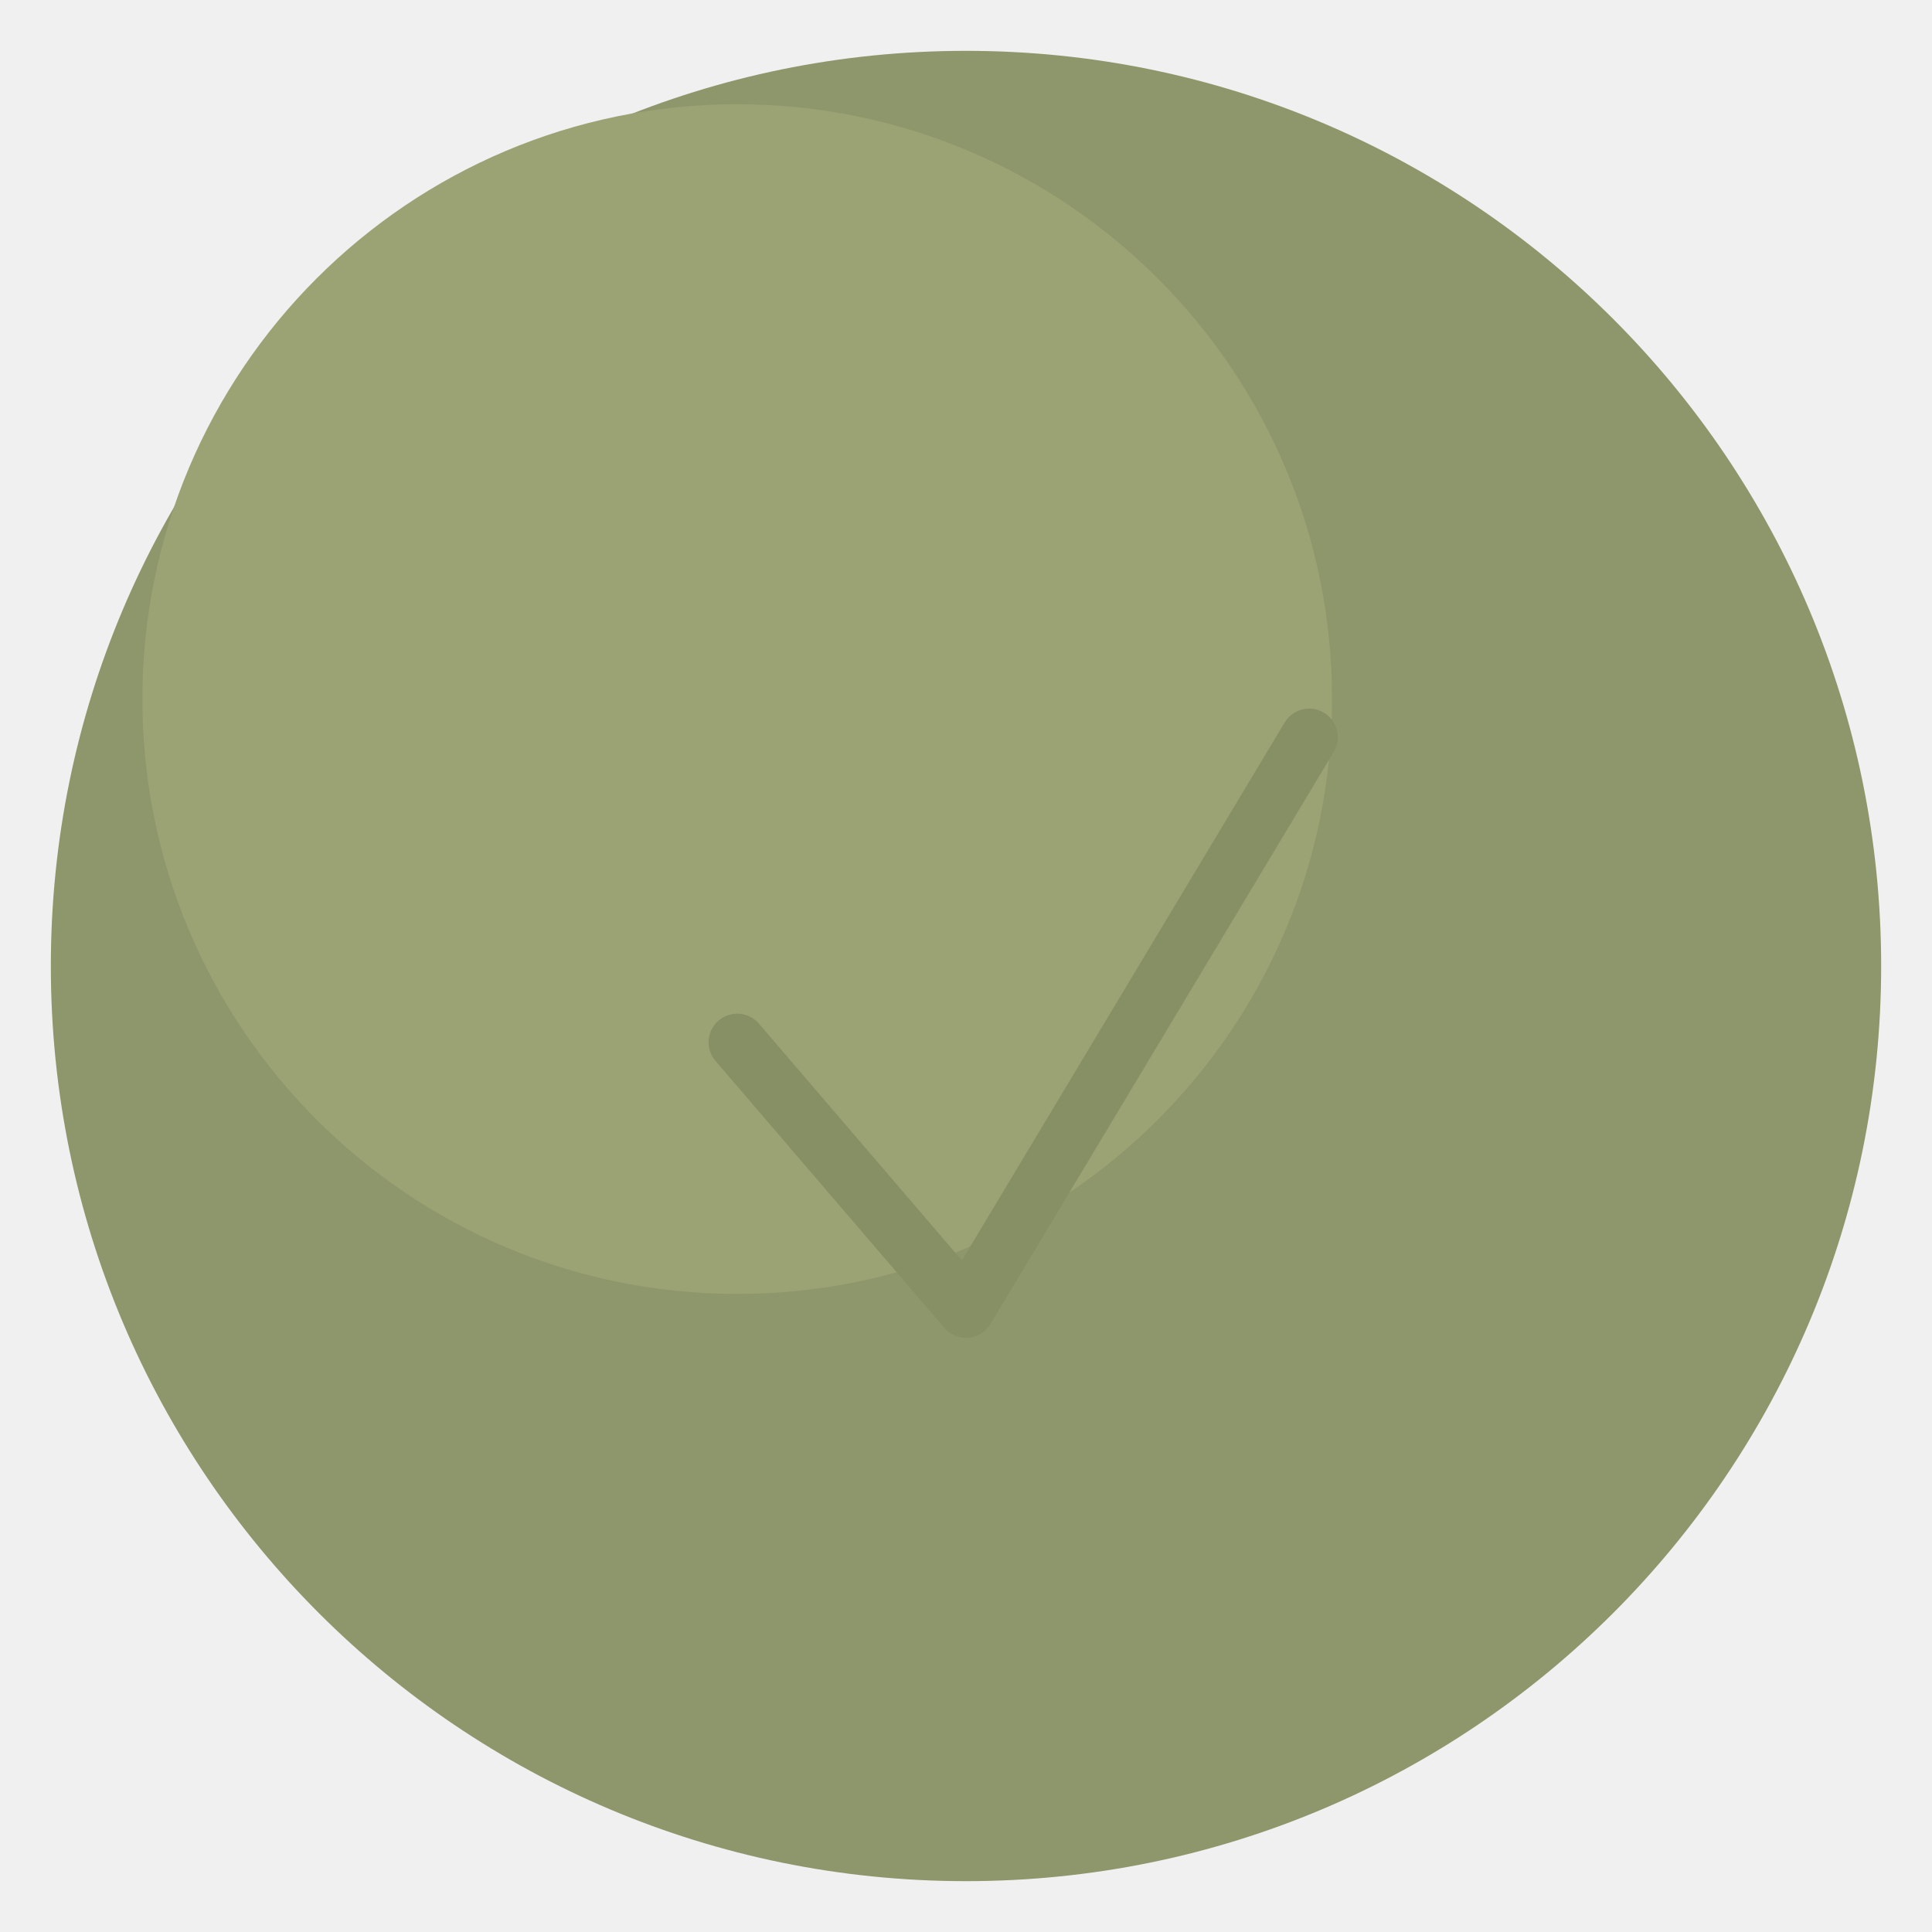
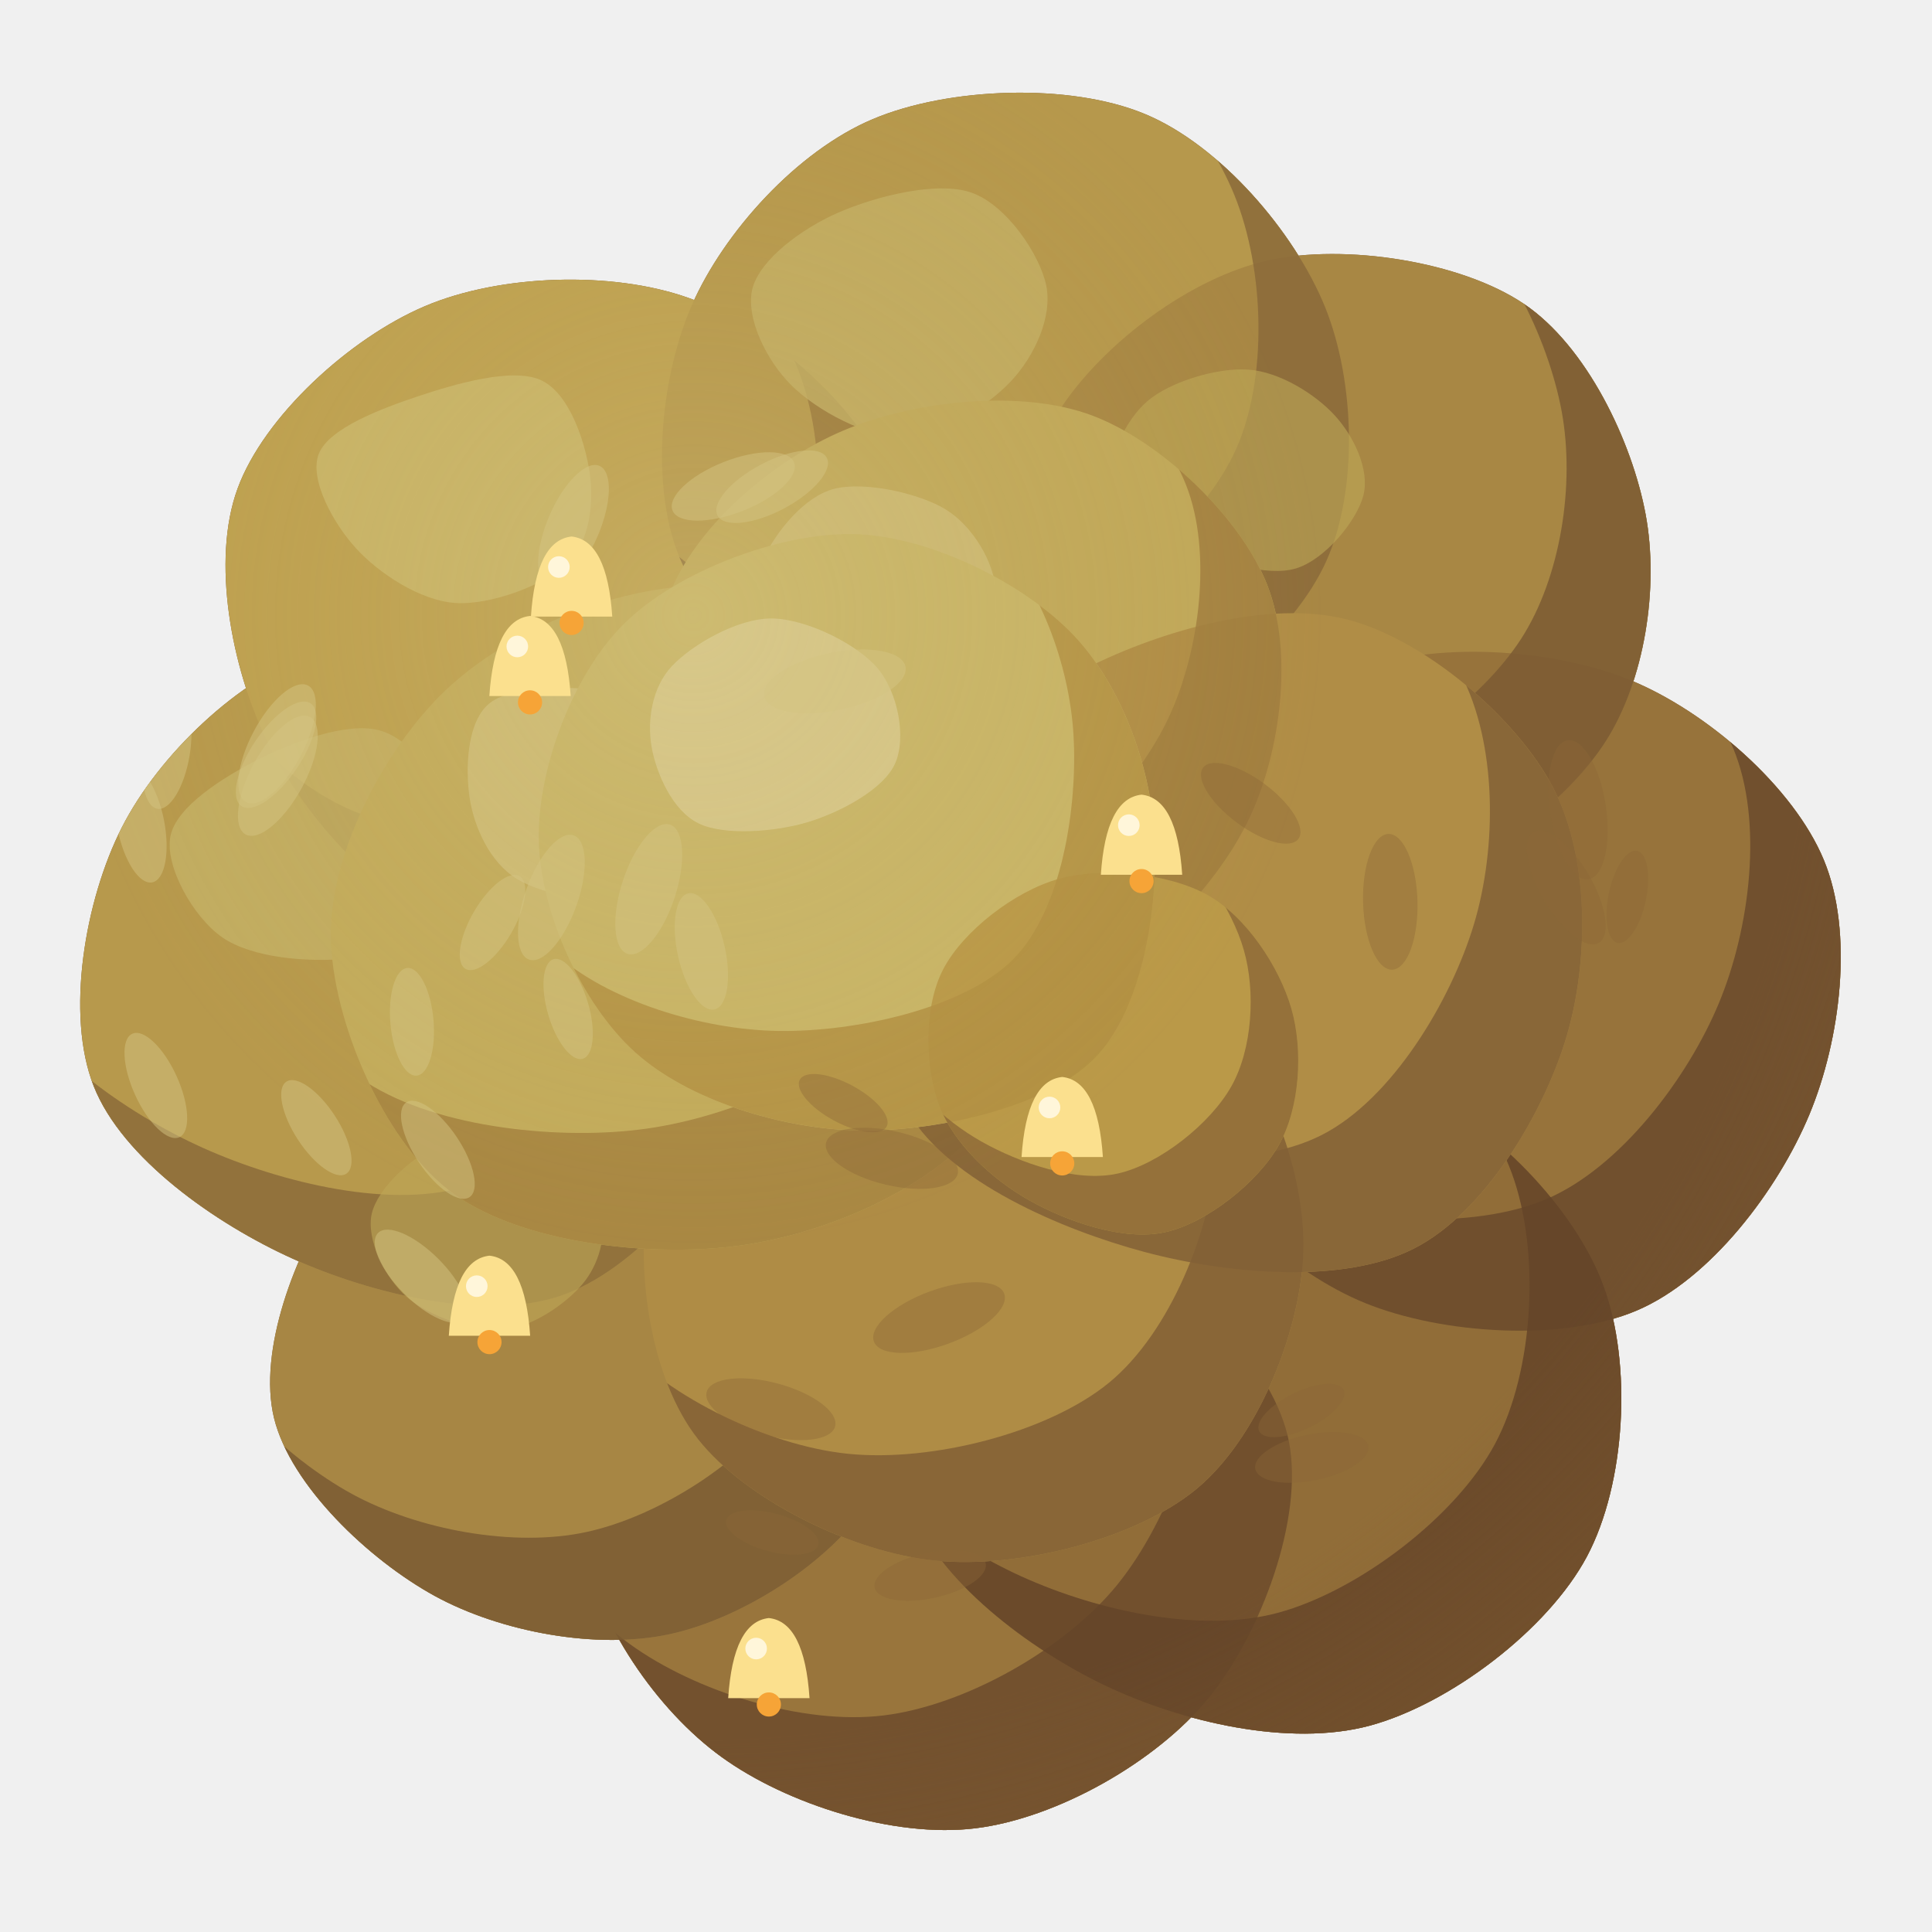
<svg xmlns="http://www.w3.org/2000/svg" width="152" height="152" viewBox="0 0 152 152">
-   <circle cx="76" cy="76" r="72" fill="#8E966B" />
-   <circle cx="58" cy="55" r="46.8" fill="#9BA274" />
-   <path d="M58 82l18 21 27-45" fill="none" stroke="#879064" stroke-width="4.5" stroke-linecap="round" stroke-linejoin="round" />
+   <defs>
+     <clipPath id="objbellgrovetreer72-c1">
+       <path d="M88.1 97.41C93.64 101.34 100.24 107.4 101.41 113.43C102.58 119.45 99.23 128.48 95.12 133.55C91.01 138.62 83.13 143.06 76.74 143.84C70.35 144.63 61.92 141.96 56.78 138.24C51.63 134.53 46.97 127.62 45.85 121.52C44.73 115.43 46.33 106.97 50.05 101.69C53.78 96.41 61.86 90.54 68.2 89.82C74.54 89.11 82.57 93.48 88.1 97.41Z" />
+       <path d="M60.27 84.27C65.39 87.08 70.38 94.09 71.74 99.74C73.09 105.39 71.57 113.37 68.39 118.17C65.22 122.98 58.37 127.34 52.68 128.57C46.98 129.81 39.4 128.4 34.22 125.57C29.03 122.73 22.86 116.87 21.56 111.57C20.27 106.27 23.22 98.57 26.45 93.79C29.69 89.01 35.36 84.49 40.99 82.91C46.63 81.32 55.15 81.47 60.27 84.27Z" />
+       <path d="M45.26 53.02C51.27 55.57 58.54 60.99 60.79 66.65C63.03 72.31 61.52 81.07 58.73 86.96C55.94 92.84 50.01 99.95 44.07 101.96C38.12 103.97 29.18 101.79 23.06 99.04C16.95 96.29 9.62 91.13 7.38 85.47C5.13 79.82 6.69 70.8 9.58 65.11C12.47 59.42 18.77 53.36 24.72 51.34C30.66 49.33 39.25 50.47 45.26 53.02Z" />
+       <path d="M33.45 24.08C39.35 21.58 48.12 21.3 54.12 23.42C60.13 25.54 66.82 31.27 69.46 36.81C72.09 42.35 72.09 50.73 69.94 56.66C67.79 62.59 62.37 69.71 56.56 72.38C50.76 75.04 41.06 75.02 35.13 72.65C29.2 70.29 23.7 63.9 20.96 58.2C18.22 52.5 16.61 44.12 18.69 38.44C20.77 32.75 27.54 26.58 33.45 24.08Z" />
+       <path d="M104.24 24.13C106.62 30 106.86 38.57 104.35 44.14C101.84 49.72 95.09 55.35 89.18 57.58C83.26 59.8 74.78 59.76 68.84 57.5C62.9 55.24 55.93 49.6 53.53 44.02C51.13 38.43 51.91 29.79 54.43 24.01C56.96 18.24 62.73 11.87 68.67 9.37C74.61 6.86 84.15 6.5 90.08 8.97C96.01 11.43 101.86 18.27 104.24 24.13Z" />
+       <path d="M83.54 31.99C86.95 26.91 93.69 21.84 99.75 20.49C105.8 19.14 114.92 20.56 119.87 23.89C124.83 27.22 128.4 34.72 129.47 40.47C130.54 46.22 129.4 53.56 126.29 58.38C123.18 63.2 116.53 68.17 110.81 69.36C105.09 70.56 97.22 68.62 91.97 65.55C86.71 62.48 80.68 56.53 79.28 50.94C77.87 45.34 80.13 37.06 83.54 31.99Z" />
+       <path d="M91.39 67.86C93.76 61.92 100.46 55.2 106.59 52.8C112.72 50.41 122 50.99 128.15 53.46C134.3 55.94 141.13 61.95 143.49 67.66C145.86 73.36 144.81 81.78 142.35 87.69C139.89 93.6 134.58 100.64 128.76 103.11C122.94 105.58 113.49 104.98 107.43 102.53C101.37 100.07 95.08 94.18 92.4 88.4C89.73 82.62 89.03 73.79 91.39 67.86Z" />
+       <path d="M107.75 135.77C101.44 137.46 92.99 135.48 86.99 132.63C80.98 129.77 73.74 124.32 71.72 118.64C69.71 112.95 71.85 104.14 74.9 98.53C77.96 92.91 83.99 87.09 90.07 84.96C96.15 82.82 105.37 82.99 111.39 85.7C117.4 88.4 123.92 95.05 126.16 101.18C128.41 107.3 127.92 116.69 124.85 122.46C121.78 128.22 114.06 134.07 107.75 135.77Z" />
+       <path d="M33.47 49.33C38.33 41.05 48.23 33.14 57.33 29.57C66.43 26 78.86 25.29 88.07 27.93C97.27 30.57 106.53 37.97 112.55 45.43C118.58 52.89 123.28 63.2 124.22 72.71C125.15 82.21 123.06 94.07 118.18 102.45C113.29 110.83 103.96 119.37 94.91 123.01C85.86 126.65 73.05 127.08 63.88 124.28C54.71 121.48 45.82 113.72 39.87 106.22C33.92 98.71 29.26 88.75 28.2 79.27C27.13 69.78 28.62 57.61 33.47 49.33Z" />
+     </clipPath>
+     <mask id="objbellgrovetreer72-m2" maskUnits="userSpaceOnUse" x="0" y="0" width="152" height="152">
+       <rect width="152" height="152" fill="#fff" />
+       <path d="M88.1 97.41C93.64 101.34 100.24 107.4 101.41 113.43C102.58 119.45 99.23 128.48 95.12 133.55C91.01 138.62 83.13 143.06 76.74 143.84C70.35 144.63 61.92 141.96 56.78 138.24C51.63 134.53 46.97 127.62 45.85 121.52C44.73 115.43 46.33 106.97 50.05 101.69C53.78 96.41 61.86 90.54 68.2 89.82C74.54 89.11 82.57 93.48 88.1 97.41Z" transform="translate(-7.21 -8.88)" fill="#000" />
+     </mask>
+     <mask id="objbellgrovetreer72-m3" maskUnits="userSpaceOnUse" x="0" y="0" width="152" height="152">
+       <rect width="152" height="152" fill="#fff" />
+       <path d="M60.27 84.27C65.39 87.08 70.38 94.09 71.74 99.74C73.09 105.39 71.57 113.37 68.39 118.17C65.22 122.98 58.37 127.34 52.68 128.57C46.98 129.81 39.4 128.4 34.22 125.57C29.03 122.73 22.86 116.87 21.56 111.57C20.27 106.27 23.22 98.57 26.45 93.79C29.69 89.01 35.36 84.49 40.99 82.91C46.63 81.32 55.15 81.47 60.27 84.27Z" transform="translate(-6.54 -8.04)" fill="#000" />
+     </mask>
+     <mask id="objbellgrovetreer72-m4" maskUnits="userSpaceOnUse" x="0" y="0" width="152" height="152">
+       <rect width="152" height="152" fill="#fff" />
+       <path d="M45.26 53.02C51.27 55.57 58.54 60.99 60.79 66.65C63.03 72.31 61.52 81.07 58.73 86.96C55.94 92.84 50.01 99.95 44.07 101.96C38.12 103.97 29.18 101.79 23.06 99.04C16.95 96.29 9.62 91.13 7.38 85.47C5.13 79.82 6.69 70.8 9.58 65.11C12.47 59.42 18.77 53.36 24.72 51.34C30.66 49.33 39.25 50.47 45.26 53.02Z" transform="translate(-7.09 -8.73)" fill="#000" />
+     </mask>
+     <mask id="objbellgrovetreer72-m5" maskUnits="userSpaceOnUse" x="0" y="0" width="152" height="152">
+       <rect width="152" height="152" fill="#fff" />
+       <path d="M33.45 24.08C39.35 21.58 48.12 21.3 54.12 23.42C60.13 25.54 66.82 31.27 69.46 36.81C72.09 42.35 72.09 50.73 69.94 56.66C67.79 62.59 62.37 69.71 56.56 72.38C50.76 75.04 41.06 75.02 35.13 72.65C29.2 70.29 23.7 63.9 20.96 58.2C18.22 52.5 16.61 44.12 18.69 38.44C20.77 32.75 27.54 26.58 33.45 24.08Z" transform="translate(-7.12 -8.76)" fill="#000" />
+     </mask>
+     <mask id="objbellgrovetreer72-m6" maskUnits="userSpaceOnUse" x="0" y="0" width="152" height="152">
+       <rect width="152" height="152" fill="#fff" />
+       <path d="M104.24 24.13C106.62 30 106.86 38.57 104.35 44.14C101.84 49.72 95.09 55.35 89.18 57.58C83.26 59.8 74.78 59.76 68.84 57.5C62.9 55.24 55.93 49.6 53.53 44.02C51.13 38.43 51.91 29.79 54.43 24.01C56.96 18.24 62.73 11.87 68.67 9.37C74.61 6.86 84.15 6.5 90.08 8.97C96.01 11.43 101.86 18.27 104.24 24.13Z" transform="translate(-7.12 -8.77)" fill="#000" />
+     </mask>
+     <mask id="objbellgrovetreer72-m7" maskUnits="userSpaceOnUse" x="0" y="0" width="152" height="152">
+       <rect width="152" height="152" fill="#fff" />
+       <path d="M83.54 31.99C86.95 26.91 93.69 21.84 99.75 20.49C105.8 19.14 114.92 20.56 119.87 23.89C124.83 27.22 128.4 34.72 129.47 40.47C130.54 46.22 129.4 53.56 126.29 58.38C123.18 63.2 116.53 68.17 110.81 69.36C105.09 70.56 97.22 68.62 91.97 65.55C86.71 62.48 80.68 56.53 79.28 50.94C77.87 45.34 80.13 37.06 83.54 31.99Z" transform="translate(-6.61 -8.13)" fill="#000" />
+     </mask>
+     <mask id="objbellgrovetreer72-m8" maskUnits="userSpaceOnUse" x="0" y="0" width="152" height="152">
+       <rect width="152" height="152" fill="#fff" />
+       <path d="M91.39 67.86C93.76 61.92 100.46 55.2 106.59 52.8C112.72 50.41 122 50.99 128.15 53.46C134.3 55.94 141.13 61.95 143.49 67.66C145.86 73.36 144.81 81.78 142.35 87.69C139.89 93.6 134.58 100.64 128.76 103.11C122.94 105.58 113.49 104.98 107.43 102.53C101.37 100.07 95.08 94.18 92.4 88.4C89.73 82.62 89.03 73.79 91.39 67.86Z" transform="translate(-7.12 -8.76)" fill="#000" />
+     </mask>
+     <mask id="objbellgrovetreer72-m9" maskUnits="userSpaceOnUse" x="0" y="0" width="152" height="152">
+       <rect width="152" height="152" fill="#fff" />
+       <path d="M107.75 135.77C101.44 137.46 92.99 135.48 86.99 132.63C80.98 129.77 73.74 124.32 71.72 118.64C69.71 112.95 71.85 104.14 74.9 98.53C77.96 92.91 83.99 87.09 90.07 84.96C96.15 82.82 105.37 82.99 111.39 85.7C117.4 88.4 123.92 95.05 126.16 101.18C128.41 107.3 127.92 116.69 124.85 122.46C121.78 128.22 114.06 134.07 107.75 135.77Z" transform="translate(-7.22 -8.88)" fill="#000" />
+     </mask>
+     <mask id="objbellgrovetreer72-m10" maskUnits="userSpaceOnUse" x="0" y="0" width="152" height="152">
+       <rect width="152" height="152" fill="#fff" />
+       <path d="M102.52 99C102.17 105.02 98.92 113.2 94.1 117.17C89.28 121.13 80.11 123.44 73.58 122.78C67.05 122.13 58.7 118 54.93 113.24C51.16 108.48 50.02 100.04 50.95 94.22C51.88 88.4 55.86 81.82 60.48 78.33C65.1 74.84 72.71 72.86 78.65 73.31C84.6 73.75 92.19 76.74 96.17 81.02C100.15 85.3 102.86 92.97 102.52 99Z" transform="translate(-6.83 -8.4)" fill="#000" />
+     </mask>
+     <mask id="objbellgrovetreer72-m11" maskUnits="userSpaceOnUse" x="0" y="0" width="152" height="152">
+       <rect width="152" height="152" fill="#fff" />
+       <path d="M53.42 46.17C60.05 45.56 69.31 47.12 74.38 51.11C79.45 55.09 83.52 63.7 83.85 70.09C84.18 76.49 80.84 84.81 76.37 89.49C71.91 94.16 63.92 97.45 57.06 98.13C50.21 98.82 40.43 97.65 35.25 93.59C30.08 89.53 26.14 80.23 26.03 73.76C25.92 67.29 30.03 59.36 34.59 54.76C39.16 50.16 46.78 46.78 53.42 46.17Z" transform="translate(-7.46 -9.18)" fill="#000" />
+     </mask>
+     <mask id="objbellgrovetreer72-m12" maskUnits="userSpaceOnUse" x="0" y="0" width="152" height="152">
+       <rect width="152" height="152" fill="#fff" />
+       <path d="M98.33 64.29C95.88 69.51 90.35 75.42 85.04 77.28C79.73 79.15 71.9 77.72 66.45 75.49C60.99 73.25 54.54 68.82 52.32 63.86C50.1 58.91 50.69 50.78 53.11 45.75C55.52 40.72 61.35 35.85 66.82 33.68C72.28 31.5 80.42 30.63 85.9 32.68C91.38 34.73 97.62 40.73 99.69 46C101.77 51.27 100.77 59.08 98.33 64.29Z" transform="translate(-6.38 -7.85)" fill="#000" />
+     </mask>
+     <mask id="objbellgrovetreer72-m13" maskUnits="userSpaceOnUse" x="0" y="0" width="152" height="152">
+       <rect width="152" height="152" fill="#fff" />
+       <path d="M122.18 61.95C125.05 67.43 125.04 75.6 123.22 81.65C121.4 87.69 116.77 95.42 111.24 98.23C105.71 101.04 96.67 100.27 90.05 98.5C83.43 96.73 74.75 92.96 71.52 87.61C68.28 82.27 68.27 72.28 70.61 66.43C72.95 60.58 79.68 55.46 85.58 52.51C91.48 49.56 99.9 47.17 106 48.74C112.1 50.31 119.31 56.46 122.18 61.95Z" transform="translate(-7.26 -8.93)" fill="#000" />
+     </mask>
+     <mask id="objbellgrovetreer72-m14" maskUnits="userSpaceOnUse" x="0" y="0" width="152" height="152">
+       <rect width="152" height="152" fill="#fff" />
+       <path d="M67.11 42.02C72.94 42.13 80.2 45.7 84.15 49.65C88.1 53.59 90.5 60.08 90.82 65.7C91.14 71.31 89.92 79.45 86.05 83.32C82.18 87.19 73.62 89.03 67.6 88.94C61.59 88.85 54.16 86.58 49.96 82.78C45.76 78.99 42.52 71.79 42.39 66.16C42.26 60.53 45.06 53.01 49.18 48.99C53.29 44.97 61.28 41.91 67.11 42.02Z" transform="translate(-6.36 -7.83)" fill="#000" />
+     </mask>
+     <mask id="objbellgrovetreer72-m15" maskUnits="userSpaceOnUse" x="0" y="0" width="152" height="152">
+       <rect width="152" height="152" fill="#fff" />
+       <path d="M100.61 90.09C98.96 93.02 94.94 96.22 91.67 96.94C88.4 97.67 83.94 96.1 80.97 94.43C78.01 92.76 75 89.96 73.88 86.92C72.75 83.88 72.66 79.17 74.23 76.21C75.8 73.24 79.82 70.12 83.28 69.15C86.73 68.19 91.93 68.7 94.98 70.4C98.04 72.1 100.66 76.08 101.6 79.36C102.54 82.64 102.27 87.16 100.61 90.09Z" transform="translate(-3.74 -4.61)" fill="#000" />
+     </mask>
+     <radialGradient id="objbellgrovetreer72-r16" cx="0.36" cy="0.32" fx="0.36" fy="0.32" r="0.72">
+       <stop offset="0" stop-color="#D6C584" stop-opacity="0.32" />
+       <stop offset="0.45" stop-color="#BC9C4C" stop-opacity="0" />
+       <stop offset="0.8" stop-color="#805C32" stop-opacity="0" />
+       <stop offset="1" stop-color="#805C32" stop-opacity="0.45" />
+     </radialGradient>
+   </defs>
+   <path d="M88.1 97.41C93.64 101.34 100.24 107.4 101.41 113.43C102.58 119.45 99.23 128.48 95.12 133.55C91.01 138.62 83.13 143.06 76.74 143.84C70.35 144.63 61.92 141.96 56.78 138.24C51.63 134.53 46.97 127.62 45.85 121.52C44.73 115.43 46.33 106.97 50.05 101.69C53.78 96.41 61.86 90.54 68.2 89.82C74.54 89.11 82.57 93.48 88.1 97.41Z" fill="#805C32" />
+   <path d="M60.27 84.27C65.39 87.08 70.38 94.09 71.74 99.74C73.09 105.39 71.57 113.37 68.39 118.17C65.22 122.98 58.37 127.34 52.68 128.57C46.98 129.81 39.4 128.4 34.22 125.57C29.03 122.73 22.86 116.87 21.56 111.57C20.27 106.27 23.22 98.57 26.45 93.79C29.69 89.01 35.36 84.49 40.99 82.91C46.63 81.32 55.15 81.47 60.27 84.27Z" fill="#805C32" />
+   <path d="M45.26 53.02C51.27 55.57 58.54 60.99 60.79 66.65C63.03 72.31 61.52 81.07 58.73 86.96C55.94 92.84 50.01 99.95 44.07 101.96C38.12 103.97 29.18 101.79 23.06 99.04C16.95 96.29 9.62 91.13 7.38 85.47C5.13 79.82 6.69 70.8 9.58 65.11C12.47 59.42 18.77 53.36 24.72 51.34C30.66 49.33 39.25 50.47 45.26 53.02Z" fill="#805C32" />
+   <path d="M33.45 24.08C39.35 21.58 48.12 21.3 54.12 23.42C60.13 25.54 66.82 31.27 69.46 36.81C72.09 42.35 72.09 50.73 69.94 56.66C67.79 62.59 62.37 69.71 56.56 72.38C50.76 75.04 41.06 75.02 35.13 72.65C29.2 70.29 23.7 63.9 20.96 58.2C18.22 52.5 16.61 44.12 18.69 38.44C20.77 32.75 27.54 26.58 33.45 24.08Z" fill="#805C32" />
+   <path d="M104.24 24.13C106.62 30 106.86 38.57 104.35 44.14C101.84 49.72 95.09 55.35 89.18 57.58C83.26 59.8 74.78 59.76 68.84 57.5C62.9 55.24 55.93 49.6 53.53 44.02C51.13 38.43 51.91 29.79 54.43 24.01C56.96 18.24 62.73 11.87 68.67 9.37C74.61 6.86 84.15 6.5 90.08 8.97C96.01 11.43 101.86 18.27 104.24 24.13Z" fill="#805C32" />
+   <path d="M83.54 31.99C86.95 26.91 93.69 21.84 99.75 20.49C105.8 19.14 114.92 20.56 119.87 23.89C124.83 27.22 128.4 34.72 129.47 40.47C130.54 46.22 129.4 53.56 126.29 58.38C123.18 63.2 116.53 68.17 110.81 69.36C105.09 70.56 97.22 68.62 91.97 65.55C86.71 62.48 80.68 56.53 79.28 50.94C77.87 45.34 80.13 37.06 83.54 31.99Z" fill="#805C32" />
+   <path d="M91.39 67.86C93.76 61.92 100.46 55.2 106.59 52.8C112.72 50.41 122 50.99 128.15 53.46C134.3 55.94 141.13 61.95 143.49 67.66C145.86 73.36 144.81 81.78 142.35 87.69C139.89 93.6 134.58 100.64 128.76 103.11C122.94 105.58 113.49 104.98 107.43 102.53C101.37 100.07 95.08 94.18 92.4 88.4C89.73 82.62 89.03 73.79 91.39 67.86Z" fill="#805C32" />
+   <path d="M107.75 135.77C101.44 137.46 92.99 135.48 86.99 132.63C80.98 129.77 73.74 124.32 71.72 118.64C69.71 112.95 71.85 104.14 74.9 98.53C77.96 92.91 83.99 87.09 90.07 84.96C96.15 82.82 105.37 82.99 111.39 85.7C117.4 88.4 123.92 95.05 126.16 101.18C128.41 107.3 127.92 116.69 124.85 122.46C121.78 128.22 114.06 134.07 107.75 135.77Z" fill="#805C32" />
+   <path d="M33.47 49.33C38.33 41.05 48.23 33.14 57.33 29.57C66.43 26 78.86 25.29 88.07 27.93C97.27 30.57 106.53 37.97 112.55 45.43C118.58 52.89 123.28 63.2 124.22 72.71C125.15 82.21 123.06 94.07 118.18 102.45C113.29 110.83 103.96 119.37 94.91 123.01C85.86 126.65 73.05 127.08 63.88 124.28C54.71 121.48 45.82 113.72 39.87 106.22C33.92 98.71 29.26 88.75 28.2 79.27C27.13 69.78 28.62 57.61 33.47 49.33Z" fill="#805C32" />
+   <path d="M88.1 97.41C93.64 101.34 100.24 107.4 101.41 113.43C102.58 119.45 99.23 128.48 95.12 133.55C91.01 138.62 83.13 143.06 76.74 143.84C70.35 144.63 61.92 141.96 56.78 138.24C51.63 134.53 46.97 127.62 45.85 121.52C44.73 115.43 46.33 106.97 50.05 101.69C53.78 96.41 61.86 90.54 68.2 89.82C74.54 89.11 82.57 93.48 88.1 97.41Z" fill="#99753C" />
+   <path d="M60.27 84.27C65.39 87.08 70.38 94.09 71.74 99.74C73.09 105.39 71.57 113.37 68.39 118.17C65.22 122.98 58.37 127.34 52.68 128.57C46.98 129.81 39.4 128.4 34.22 125.57C29.03 122.73 22.86 116.87 21.56 111.57C20.27 106.27 23.22 98.57 26.45 93.79C29.69 89.01 35.36 84.49 40.99 82.91C46.63 81.32 55.15 81.47 60.27 84.27Z" fill="#A78644" />
+   <path d="M45.26 53.02C51.27 55.57 58.54 60.99 60.79 66.65C63.03 72.31 61.52 81.07 58.73 86.96C55.94 92.84 50.01 99.95 44.07 101.96C38.12 103.97 29.18 101.79 23.06 99.04C16.95 96.29 9.62 91.13 7.38 85.47C5.13 79.82 6.69 70.8 9.58 65.11C12.47 59.42 18.77 53.36 24.72 51.34C30.66 49.33 39.25 50.47 45.26 53.02Z" fill="#B7994C" />
+   <path d="M33.45 24.08C39.35 21.58 48.12 21.3 54.12 23.42C60.13 25.54 66.82 31.27 69.46 36.81C72.09 42.35 72.09 50.73 69.94 56.66C67.79 62.59 62.37 69.71 56.56 72.38C50.76 75.04 41.06 75.02 35.13 72.65C29.2 70.29 23.7 63.9 20.96 58.2C18.22 52.5 16.61 44.12 18.69 38.44C20.77 32.75 27.54 26.58 33.45 24.08Z" fill="#BEA150" />
+   <path d="M104.24 24.13C106.62 30 106.86 38.57 104.35 44.14C101.84 49.72 95.09 55.35 89.18 57.58C83.26 59.8 74.78 59.76 68.84 57.5C62.9 55.24 55.93 49.6 53.53 44.02C51.13 38.43 51.91 29.79 54.43 24.01C56.96 18.24 62.73 11.87 68.67 9.37C74.61 6.86 84.15 6.5 90.08 8.97C96.01 11.43 101.86 18.27 104.24 24.13Z" fill="#B6984C" />
+   <path d="M83.54 31.99C86.95 26.91 93.69 21.84 99.75 20.49C105.8 19.14 114.92 20.56 119.87 23.89C124.83 27.22 128.4 34.72 129.47 40.47C130.54 46.22 129.4 53.56 126.29 58.38C123.18 63.2 116.53 68.17 110.81 69.36C105.09 70.56 97.22 68.62 91.97 65.55C86.71 62.48 80.68 56.53 79.28 50.94C77.87 45.34 80.13 37.06 83.54 31.99Z" fill="#A88744" />
+   <path d="M91.39 67.86C93.76 61.92 100.46 55.2 106.59 52.8C112.72 50.41 122 50.99 128.15 53.46C134.3 55.94 141.13 61.95 143.49 67.66C145.86 73.36 144.81 81.78 142.35 87.69C139.89 93.6 134.58 100.64 128.76 103.11C122.94 105.58 113.49 104.98 107.43 102.53C101.37 100.07 95.08 94.18 92.4 88.4C89.73 82.62 89.03 73.79 91.39 67.86Z" fill="#97733B" />
+   <path d="M107.75 135.77C101.44 137.46 92.99 135.48 86.99 132.63C80.98 129.77 73.74 124.32 71.72 118.64C69.71 112.95 71.85 104.14 74.9 98.53C77.96 92.91 83.99 87.09 90.07 84.96C96.15 82.82 105.37 82.99 111.39 85.7C117.4 88.4 123.92 95.05 126.16 101.18C128.41 107.3 127.92 116.69 124.85 122.46C121.78 128.22 114.06 134.07 107.75 135.77Z" fill="#916D38" />
+   <path d="M88.1 97.41C93.64 101.34 100.24 107.4 101.41 113.43C102.58 119.45 99.23 128.48 95.12 133.55C91.01 138.62 83.13 143.06 76.74 143.84C70.35 144.63 61.92 141.96 56.78 138.24C51.63 134.53 46.97 127.62 45.85 121.52C44.73 115.43 46.33 106.97 50.05 101.69C53.78 96.41 61.86 90.54 68.2 89.82C74.54 89.11 82.57 93.48 88.1 97.41Z" fill="#6C4B2C" mask="url(#objbellgrovetreer72-m2)" opacity="0.85" />
+   <path d="M60.27 84.27C65.39 87.08 70.38 94.09 71.74 99.74C73.09 105.39 71.57 113.37 68.39 118.17C65.22 122.98 58.37 127.34 52.68 128.57C46.98 129.81 39.4 128.4 34.22 125.57C29.03 122.73 22.86 116.87 21.56 111.57C20.27 106.27 23.22 98.57 26.45 93.79C29.69 89.01 35.36 84.49 40.99 82.91C46.63 81.32 55.15 81.47 60.27 84.27Z" fill="#7A5A33" mask="url(#objbellgrovetreer72-m3)" opacity="0.85" />
+   <path d="M45.26 53.02C51.27 55.57 58.54 60.99 60.79 66.65C63.03 72.31 61.52 81.07 58.73 86.96C55.94 92.84 50.01 99.95 44.07 101.96C38.12 103.97 29.18 101.79 23.06 99.04C16.95 96.29 9.62 91.13 7.38 85.47C5.13 79.82 6.69 70.8 9.58 65.11C12.47 59.42 18.77 53.36 24.72 51.34C30.66 49.33 39.25 50.47 45.26 53.02Z" fill="#8C6B3A" mask="url(#objbellgrovetreer72-m4)" opacity="0.85" />
+   <path d="M33.45 24.08C39.35 21.58 48.12 21.3 54.12 23.42C60.13 25.54 66.82 31.27 69.46 36.81C72.09 42.35 72.09 50.73 69.94 56.66C67.79 62.59 62.37 69.71 56.56 72.38C50.76 75.04 41.06 75.02 35.13 72.65C29.2 70.29 23.7 63.9 20.96 58.2C18.22 52.5 16.61 44.12 18.69 38.44C20.77 32.75 27.54 26.58 33.45 24.08Z" fill="#97733A" mask="url(#objbellgrovetreer72-m5)" opacity="0.85" />
+   <path d="M104.24 24.13C106.62 30 106.86 38.57 104.35 44.14C101.84 49.72 95.09 55.35 89.18 57.58C83.26 59.8 74.78 59.76 68.84 57.5C62.9 55.24 55.93 49.6 53.53 44.02C51.13 38.43 51.91 29.79 54.43 24.01C56.96 18.24 62.73 11.87 68.67 9.37C74.61 6.86 84.15 6.5 90.08 8.97C96.01 11.43 101.86 18.27 104.24 24.13Z" fill="#8B6A3A" mask="url(#objbellgrovetreer72-m6)" opacity="0.85" />
+   <path d="M83.54 31.99C86.95 26.91 93.69 21.84 99.75 20.49C105.8 19.14 114.92 20.56 119.87 23.89C124.83 27.22 128.4 34.72 129.47 40.47C130.54 46.22 129.4 53.56 126.29 58.38C123.18 63.2 116.53 68.17 110.81 69.36C105.09 70.56 97.22 68.62 91.97 65.55C86.71 62.48 80.68 56.53 79.28 50.94C77.87 45.34 80.13 37.06 83.54 31.99Z" fill="#7B5B33" mask="url(#objbellgrovetreer72-m7)" opacity="0.85" />
+   <path d="M91.39 67.86C93.76 61.92 100.46 55.2 106.59 52.8C112.72 50.41 122 50.99 128.15 53.46C134.3 55.94 141.13 61.95 143.49 67.66C145.86 73.36 144.81 81.78 142.35 87.69C139.89 93.6 134.58 100.64 128.76 103.11C122.94 105.58 113.49 104.98 107.43 102.53C101.37 100.07 95.08 94.18 92.4 88.4C89.73 82.62 89.03 73.79 91.39 67.86Z" fill="#6A4A2B" mask="url(#objbellgrovetreer72-m8)" opacity="0.85" />
+   <path d="M107.75 135.77C101.44 137.46 92.99 135.48 86.99 132.63C80.98 129.77 73.74 124.32 71.72 118.64C69.71 112.95 71.85 104.14 74.9 98.53C77.96 92.91 83.99 87.09 90.07 84.96C96.15 82.82 105.37 82.99 111.39 85.7C117.4 88.4 123.92 95.05 126.16 101.18C128.41 107.3 127.92 116.69 124.85 122.46C121.78 128.22 114.06 134.07 107.75 135.77Z" fill="#644428" mask="url(#objbellgrovetreer72-m9)" opacity="0.85" />
+   <path d="M47.28 95.42C47.74 97.22 47.12 99.49 45.83 101.02C44.54 102.56 41.84 104.46 39.53 104.62C37.22 104.79 33.68 103.53 31.96 102C30.25 100.48 28.79 97.47 29.25 95.48C29.71 93.49 32.42 90.94 34.73 90.06C37.04 89.19 41 89.33 43.09 90.22C45.18 91.11 46.83 93.62 47.28 95.42Z" fill="#BEA756" opacity="0.6" />
+   <path d="M13.41 65.78C13.88 63.45 17.56 61.15 20.3 59.76C23.04 58.38 27.29 56.77 29.85 57.46C32.42 58.15 34.6 61.5 35.71 63.91C36.82 66.31 37.92 69.97 36.52 71.89C35.13 73.81 30.53 75.11 27.36 75.42C24.19 75.73 19.82 75.36 17.49 73.75C15.17 72.14 12.94 68.11 13.41 65.78Z" fill="#C5B267" opacity="0.78" />
+   <path d="M44.67 44.29C42.91 46.01 38.6 47.63 35.82 47.44C33.05 47.25 29.81 45.11 28.02 43.15C26.23 41.2 24.28 37.68 25.09 35.68C25.9 33.69 29.98 32.15 32.88 31.18C35.79 30.21 40.27 28.9 42.52 29.89C44.77 30.88 46.02 34.71 46.38 37.12C46.74 39.52 46.43 42.57 44.67 44.29Z" fill="#CBB86C" opacity="0.85" />
+   <path d="M65.97 16.72C68.84 15.47 73.72 14.2 76.44 15.16C79.16 16.11 81.79 19.98 82.31 22.45C82.82 24.92 81.4 28.01 79.53 30C77.66 31.99 73.96 34.33 71.09 34.39C68.21 34.44 64.26 32.29 62.28 30.33C60.3 28.38 58.6 24.93 59.21 22.66C59.83 20.39 63.09 17.97 65.97 16.72Z" fill="#C4B167" opacity="0.76" />
+   <path d="M93.55 43.11C91.14 42.04 88.06 40.24 87.51 38.32C86.96 36.4 88.47 33.11 90.26 31.57C92.04 30.03 95.78 28.9 98.23 29.08C100.69 29.26 103.49 31.02 105 32.67C106.51 34.31 107.77 36.95 107.27 38.96C106.76 40.96 104.25 44.03 101.96 44.72C99.68 45.41 95.96 44.18 93.55 43.11Z" fill="#BEA857" opacity="0.6" />
+   <path d="M102.52 99C102.17 105.02 98.92 113.2 94.1 117.17C89.28 121.13 80.11 123.44 73.58 122.78C67.05 122.13 58.7 118 54.93 113.24C51.16 108.48 50.02 100.04 50.95 94.22C51.88 88.4 55.86 81.82 60.48 78.33C65.1 74.84 72.71 72.86 78.65 73.31C84.6 73.75 92.19 76.74 96.17 81.02C100.15 85.3 102.86 92.97 102.52 99Z" fill="#AF8C45" />
+   <path d="M53.42 46.17C60.05 45.56 69.31 47.12 74.38 51.11C79.45 55.09 83.52 63.7 83.85 70.09C84.18 76.49 80.84 84.81 76.37 89.49C71.91 94.16 63.92 97.45 57.06 98.13C50.21 98.82 40.43 97.65 35.25 93.59C30.08 89.53 26.14 80.23 26.03 73.76C25.92 67.29 30.03 59.36 34.59 54.76C39.16 50.16 46.78 46.78 53.42 46.17Z" fill="#C3AC5C" />
+   <path d="M98.33 64.29C95.88 69.51 90.35 75.42 85.04 77.28C79.73 79.15 71.9 77.72 66.45 75.49C60.99 73.25 54.54 68.82 52.32 63.86C50.1 58.91 50.69 50.78 53.11 45.75C55.52 40.72 61.35 35.85 66.82 33.68C72.28 31.5 80.42 30.63 85.9 32.68C91.38 34.73 97.62 40.73 99.69 46C101.77 51.27 100.77 59.08 98.33 64.29Z" fill="#C1A95A" />
+   <path d="M122.18 61.95C125.05 67.43 125.04 75.6 123.22 81.65C121.4 87.69 116.77 95.42 111.24 98.23C105.71 101.04 96.67 100.27 90.05 98.5C83.43 96.73 74.75 92.96 71.52 87.61C68.28 82.27 68.27 72.28 70.61 66.43C72.95 60.58 79.68 55.46 85.58 52.51C91.48 49.56 99.9 47.17 106 48.74C112.1 50.31 119.31 56.46 122.18 61.95Z" fill="#B08D46" />
+   <path d="M102.52 99C102.17 105.02 98.92 113.2 94.1 117.17C89.28 121.13 80.11 123.44 73.58 122.78C67.05 122.13 58.7 118 54.93 113.24C51.16 108.48 50.02 100.04 50.95 94.22C51.88 88.4 55.86 81.82 60.48 78.33C65.1 74.84 72.71 72.86 78.65 73.31C84.6 73.75 92.19 76.74 96.17 81.02C100.15 85.3 102.86 92.97 102.52 99Z" fill="#825F35" mask="url(#objbellgrovetreer72-m10)" opacity="0.85" />
+   <path d="M53.42 46.17C60.05 45.56 69.31 47.12 74.38 51.11C79.45 55.09 83.52 63.7 83.85 70.09C84.18 76.49 80.84 84.81 76.37 89.49C71.91 94.16 63.92 97.45 57.06 98.13C50.21 98.82 40.43 97.65 35.25 93.59C30.08 89.53 26.14 80.23 26.03 73.76C25.92 67.29 30.03 59.36 34.59 54.76C39.16 50.16 46.78 46.78 53.42 46.17Z" fill="#A4813E" mask="url(#objbellgrovetreer72-m11)" opacity="0.85" />
+   <path d="M98.33 64.29C95.88 69.51 90.35 75.42 85.04 77.28C79.73 79.15 71.9 77.72 66.45 75.49C60.99 73.25 54.54 68.82 52.32 63.86C50.1 58.91 50.69 50.78 53.11 45.75C55.52 40.72 61.35 35.85 66.82 33.68C72.28 31.5 80.42 30.63 85.9 32.68C91.38 34.73 97.62 40.73 99.69 46C101.77 51.27 100.77 59.08 98.33 64.29Z" fill="#A07D3E" mask="url(#objbellgrovetreer72-m12)" opacity="0.85" />
+   <path d="M122.18 61.95C125.05 67.43 125.04 75.6 123.22 81.65C121.4 87.69 116.77 95.42 111.24 98.23C105.71 101.04 96.67 100.27 90.05 98.5C83.43 96.73 74.75 92.96 71.52 87.61C68.28 82.27 68.27 72.28 70.61 66.43C72.95 60.58 79.68 55.46 85.58 52.51C91.48 49.56 99.9 47.17 106 48.74C112.1 50.31 119.31 56.46 122.18 61.95Z" fill="#836036" mask="url(#objbellgrovetreer72-m13)" opacity="0.85" />
+   <path d="M40.7 69.17C38.54 67.86 37.3 65.08 36.95 62.77C36.6 60.45 36.73 56.67 38.58 55.28C40.42 53.89 45.25 53.95 48.04 54.42C50.82 54.89 53.8 56.29 55.29 58.11C56.77 59.94 57.83 63.28 56.93 65.35C56.04 67.43 52.62 69.94 49.91 70.57C47.21 71.21 42.86 70.47 40.7 69.17Z" fill="#D2C17E" opacity="0.81" />
+   <path d="M75.08 52.92C73.13 54.21 69.11 54.6 66.61 54.15C64.11 53.7 61.14 51.93 60.06 50.2C58.98 48.48 59.22 45.77 60.14 43.81C61.07 41.86 63.24 39.08 65.62 38.46C68.01 37.85 72.33 38.79 74.45 40.11C76.56 41.43 78.21 44.26 78.32 46.39C78.42 48.53 77.03 51.62 75.08 52.92Z" fill="#D1BF7B" opacity="0.78" />
+   <path d="M67.11 42.02C72.94 42.13 80.2 45.7 84.15 49.65C88.1 53.59 90.5 60.08 90.82 65.7C91.14 71.31 89.92 79.45 86.05 83.32C82.18 87.19 73.62 89.03 67.6 88.94C61.59 88.85 54.16 86.58 49.96 82.78C45.76 78.99 42.52 71.79 42.39 66.16C42.26 60.53 45.06 53.01 49.18 48.99C53.29 44.97 61.28 41.91 67.11 42.02Z" fill="#C9B668" />
+   <path d="M100.61 90.09C98.96 93.02 94.94 96.22 91.67 96.94C88.4 97.67 83.94 96.1 80.97 94.43C78.01 92.76 75 89.96 73.88 86.92C72.75 83.88 72.66 79.17 74.23 76.21C75.8 73.24 79.82 70.12 83.28 69.15C86.73 68.19 91.93 68.7 94.98 70.4C98.04 72.1 100.66 76.08 101.6 79.36C102.54 82.64 102.27 87.16 100.61 90.09Z" fill="#BA9948" />
+   <path d="M67.11 42.02C72.94 42.13 80.2 45.7 84.15 49.65C88.1 53.59 90.5 60.08 90.82 65.7C91.14 71.31 89.92 79.45 86.05 83.32C82.18 87.19 73.62 89.03 67.6 88.94C61.59 88.85 54.16 86.58 49.96 82.78C45.76 78.99 42.52 71.79 42.39 66.16C42.26 60.53 45.06 53.01 49.18 48.99C53.29 44.97 61.28 41.91 67.11 42.02Z" fill="#B28F42" mask="url(#objbellgrovetreer72-m14)" opacity="0.85" />
+   <path d="M100.61 90.09C98.96 93.02 94.94 96.22 91.67 96.94C88.4 97.67 83.94 96.1 80.97 94.43C78.01 92.76 75 89.96 73.88 86.92C72.75 83.88 72.66 79.17 74.23 76.21C75.8 73.24 79.82 70.12 83.28 69.15C86.73 68.19 91.93 68.7 94.98 70.4C98.04 72.1 100.66 76.08 101.6 79.36C102.54 82.64 102.27 87.16 100.61 90.09Z" fill="#8E6A37" mask="url(#objbellgrovetreer72-m15)" opacity="0.85" />
+   <path d="M51.26 58.73C50.91 56.67 51.29 54.08 52.87 52.4C54.45 50.72 58.04 48.63 60.74 48.66C63.43 48.69 67.42 50.66 69.04 52.57C70.65 54.47 71.33 58.05 70.42 60.07C69.52 62.09 66.17 63.88 63.59 64.67C61.02 65.45 57.01 65.77 54.96 64.78C52.9 63.79 51.61 60.79 51.26 58.73Z" fill="#DBCD93" opacity="0.85" />
+   <g clip-path="url(#objbellgrovetreer72-c1)">
+     <path d="M0 0H152V152H0Z" fill="url(#objbellgrovetreer72-r16)" />
+     <ellipse cx="70.17" cy="91.13" rx="5.32" ry="2.13" transform="rotate(193.25 70.17 91.13)" fill="#8B6736" opacity="0.4" />
+     <ellipse cx="57.69" cy="38.27" rx="5.14" ry="2.06" transform="rotate(338.46 57.69 38.27)" fill="#D4C481" opacity="0.5" />
+     <ellipse cx="21.86" cy="61.03" rx="5.27" ry="2.11" transform="rotate(298.78 21.86 61.03)" fill="#D4C481" opacity="0.5" />
+     <ellipse cx="13.13" cy="59.15" rx="4.54" ry="1.81" transform="rotate(279.46 13.13 59.15)" fill="#D4C481" opacity="0.5" />
+     <ellipse cx="45.12" cy="41.38" rx="5.15" ry="2.06" transform="rotate(293.35 45.12 41.38)" fill="#D4C481" opacity="0.5" />
+     <ellipse cx="21.72" cy="59.38" rx="4.87" ry="1.95" transform="rotate(303.94 21.72 59.38)" fill="#D4C481" opacity="0.5" />
+     <ellipse cx="103.21" cy="114.66" rx="4.54" ry="1.82" transform="rotate(168.41 103.21 114.66)" fill="#8B6736" opacity="0.4" />
+     <ellipse cx="43.38" cy="70.61" rx="5.19" ry="2.07" transform="rotate(289.82 43.38 70.61)" fill="#D4C481" opacity="0.5" />
+     <ellipse cx="98.4" cy="63.2" rx="4.68" ry="1.87" transform="rotate(396.75 98.4 63.2)" fill="#8B6736" opacity="0.4" />
+     <ellipse cx="109.38" cy="70.95" rx="5.34" ry="2.14" transform="rotate(448.43 109.38 70.95)" fill="#8B6736" opacity="0.4" />
+     <ellipse cx="60.65" cy="110.87" rx="5.23" ry="2.09" transform="rotate(195.01 60.65 110.87)" fill="#8B6736" opacity="0.4" />
+     <ellipse cx="60.75" cy="38.29" rx="4.86" ry="1.95" transform="rotate(332.1 60.75 38.29)" fill="#D4C481" opacity="0.5" />
+     <ellipse cx="38.75" cy="72.58" rx="4.22" ry="1.69" transform="rotate(300.23 38.75 72.58)" fill="#D4C481" opacity="0.5" />
+     <ellipse cx="128.03" cy="70.56" rx="3.7" ry="1.48" transform="rotate(461.99 128.03 70.56)" fill="#8B6736" opacity="0.4" />
+     <ellipse cx="73.88" cy="103.66" rx="5.46" ry="2.18" transform="rotate(159.81 73.88 103.66)" fill="#8B6736" opacity="0.4" />
+     <ellipse cx="34.45" cy="90.46" rx="4.48" ry="1.79" transform="rotate(236.24 34.45 90.46)" fill="#D4C481" opacity="0.5" />
+     <ellipse cx="11.07" cy="64.86" rx="4.65" ry="1.86" transform="rotate(258.74 11.07 64.86)" fill="#D4C481" opacity="0.5" />
+     <ellipse cx="66.34" cy="86.79" rx="3.88" ry="1.55" transform="rotate(208.36 66.34 86.79)" fill="#8B6736" opacity="0.4" />
+     <ellipse cx="102.39" cy="110.97" rx="3.7" ry="1.48" transform="rotate(153.95 102.39 110.97)" fill="#8B6736" opacity="0.4" />
+     <ellipse cx="51.04" cy="69.96" rx="5.35" ry="2.14" transform="rotate(288.2 51.04 69.96)" fill="#D4C481" opacity="0.5" />
+     <ellipse cx="73.18" cy="123.95" rx="4.47" ry="1.79" transform="rotate(167.68 73.18 123.95)" fill="#8B6736" opacity="0.4" />
+     <ellipse cx="12.26" cy="85.4" rx="4.47" ry="1.79" transform="rotate(245.55 12.26 85.4)" fill="#D4C481" opacity="0.5" />
+     <ellipse cx="32.41" cy="80.39" rx="4.25" ry="1.7" transform="rotate(265.02 32.41 80.39)" fill="#D4C481" opacity="0.5" />
+     <ellipse cx="55.18" cy="74.85" rx="4.68" ry="1.87" transform="rotate(257.24 55.18 74.85)" fill="#D4C481" opacity="0.5" />
+     <ellipse cx="44.7" cy="79.38" rx="4.08" ry="1.63" transform="rotate(253.65 44.7 79.38)" fill="#D4C481" opacity="0.5" />
+     <ellipse cx="123.22" cy="69.81" rx="5.07" ry="2.03" transform="rotate(419.56 123.22 69.81)" fill="#8B6736" opacity="0.4" />
+     <ellipse cx="124.15" cy="63.71" rx="5.53" ry="2.21" transform="rotate(441.53 124.15 63.71)" fill="#8B6736" opacity="0.4" />
+     <ellipse cx="24.89" cy="88.72" rx="4.32" ry="1.73" transform="rotate(236.94 24.89 88.72)" fill="#D4C481" opacity="0.5" />
+     <ellipse cx="60.76" cy="120.57" rx="3.75" ry="1.5" transform="rotate(195.1 60.76 120.57)" fill="#8B6736" opacity="0.4" />
+     <ellipse cx="21.8" cy="58.52" rx="5.19" ry="2.08" transform="rotate(297.95 21.8 58.52)" fill="#D4C481" opacity="0.5" />
+     <ellipse cx="65.68" cy="53.61" rx="5.68" ry="2.27" transform="rotate(348.11 65.68 53.61)" fill="#D4C481" opacity="0.5" />
+     <ellipse cx="33.14" cy="100.41" rx="4.81" ry="1.92" transform="rotate(225.1 33.14 100.41)" fill="#D4C481" opacity="0.5" />
+     <path d="M80.37 91.03Q80.77 85.03 83.57 84.73Q86.37 85.03 86.77 91.03Z" fill="#FBE08E" />
+     <circle cx="83.57" cy="91.53" r="0.95" fill="#F6A437" />
+     <circle cx="82.57" cy="87.13" r="0.85" fill="#FFF8E2" opacity="0.9" />
+     <path d="M41.77 48.51Q42.17 42.51 44.97 42.21Q47.77 42.51 48.17 48.51Z" fill="#FBE08E" />
+     <circle cx="44.97" cy="49.01" r="0.95" fill="#F6A437" />
+     <circle cx="43.97" cy="44.61" r="0.85" fill="#FFF8E2" opacity="0.9" />
+     <path d="M35.31 105.09Q35.71 99.09 38.51 98.79Q41.31 99.09 41.71 105.09Z" fill="#FBE08E" />
+     <circle cx="38.51" cy="105.59" r="0.95" fill="#F6A437" />
+     <circle cx="37.51" cy="101.19" r="0.85" fill="#FFF8E2" opacity="0.9" />
+     <path d="M38.5 54.76Q38.9 48.76 41.7 48.46Q44.5 48.76 44.9 54.76Z" fill="#FBE08E" />
+     <circle cx="41.7" cy="55.26" r="0.95" fill="#F6A437" />
+     <circle cx="40.7" cy="50.86" r="0.85" fill="#FFF8E2" opacity="0.9" />
+     <path d="M86.61 68.82Q87.01 62.82 89.81 62.52Q92.61 62.82 93.01 68.82Z" fill="#FBE08E" />
+     <circle cx="89.81" cy="69.32" r="0.95" fill="#F6A437" />
+     <circle cx="88.81" cy="64.92" r="0.85" fill="#FFF8E2" opacity="0.9" />
+     <path d="M57.29 133.6Q57.69 127.6 60.49 127.3Q63.29 127.6 63.69 133.6Z" fill="#FBE08E" />
+     <circle cx="60.49" cy="134.1" r="0.95" fill="#F6A437" />
+     <circle cx="59.49" cy="129.7" r="0.85" fill="#FFF8E2" opacity="0.9" />
+   </g>
</svg>
